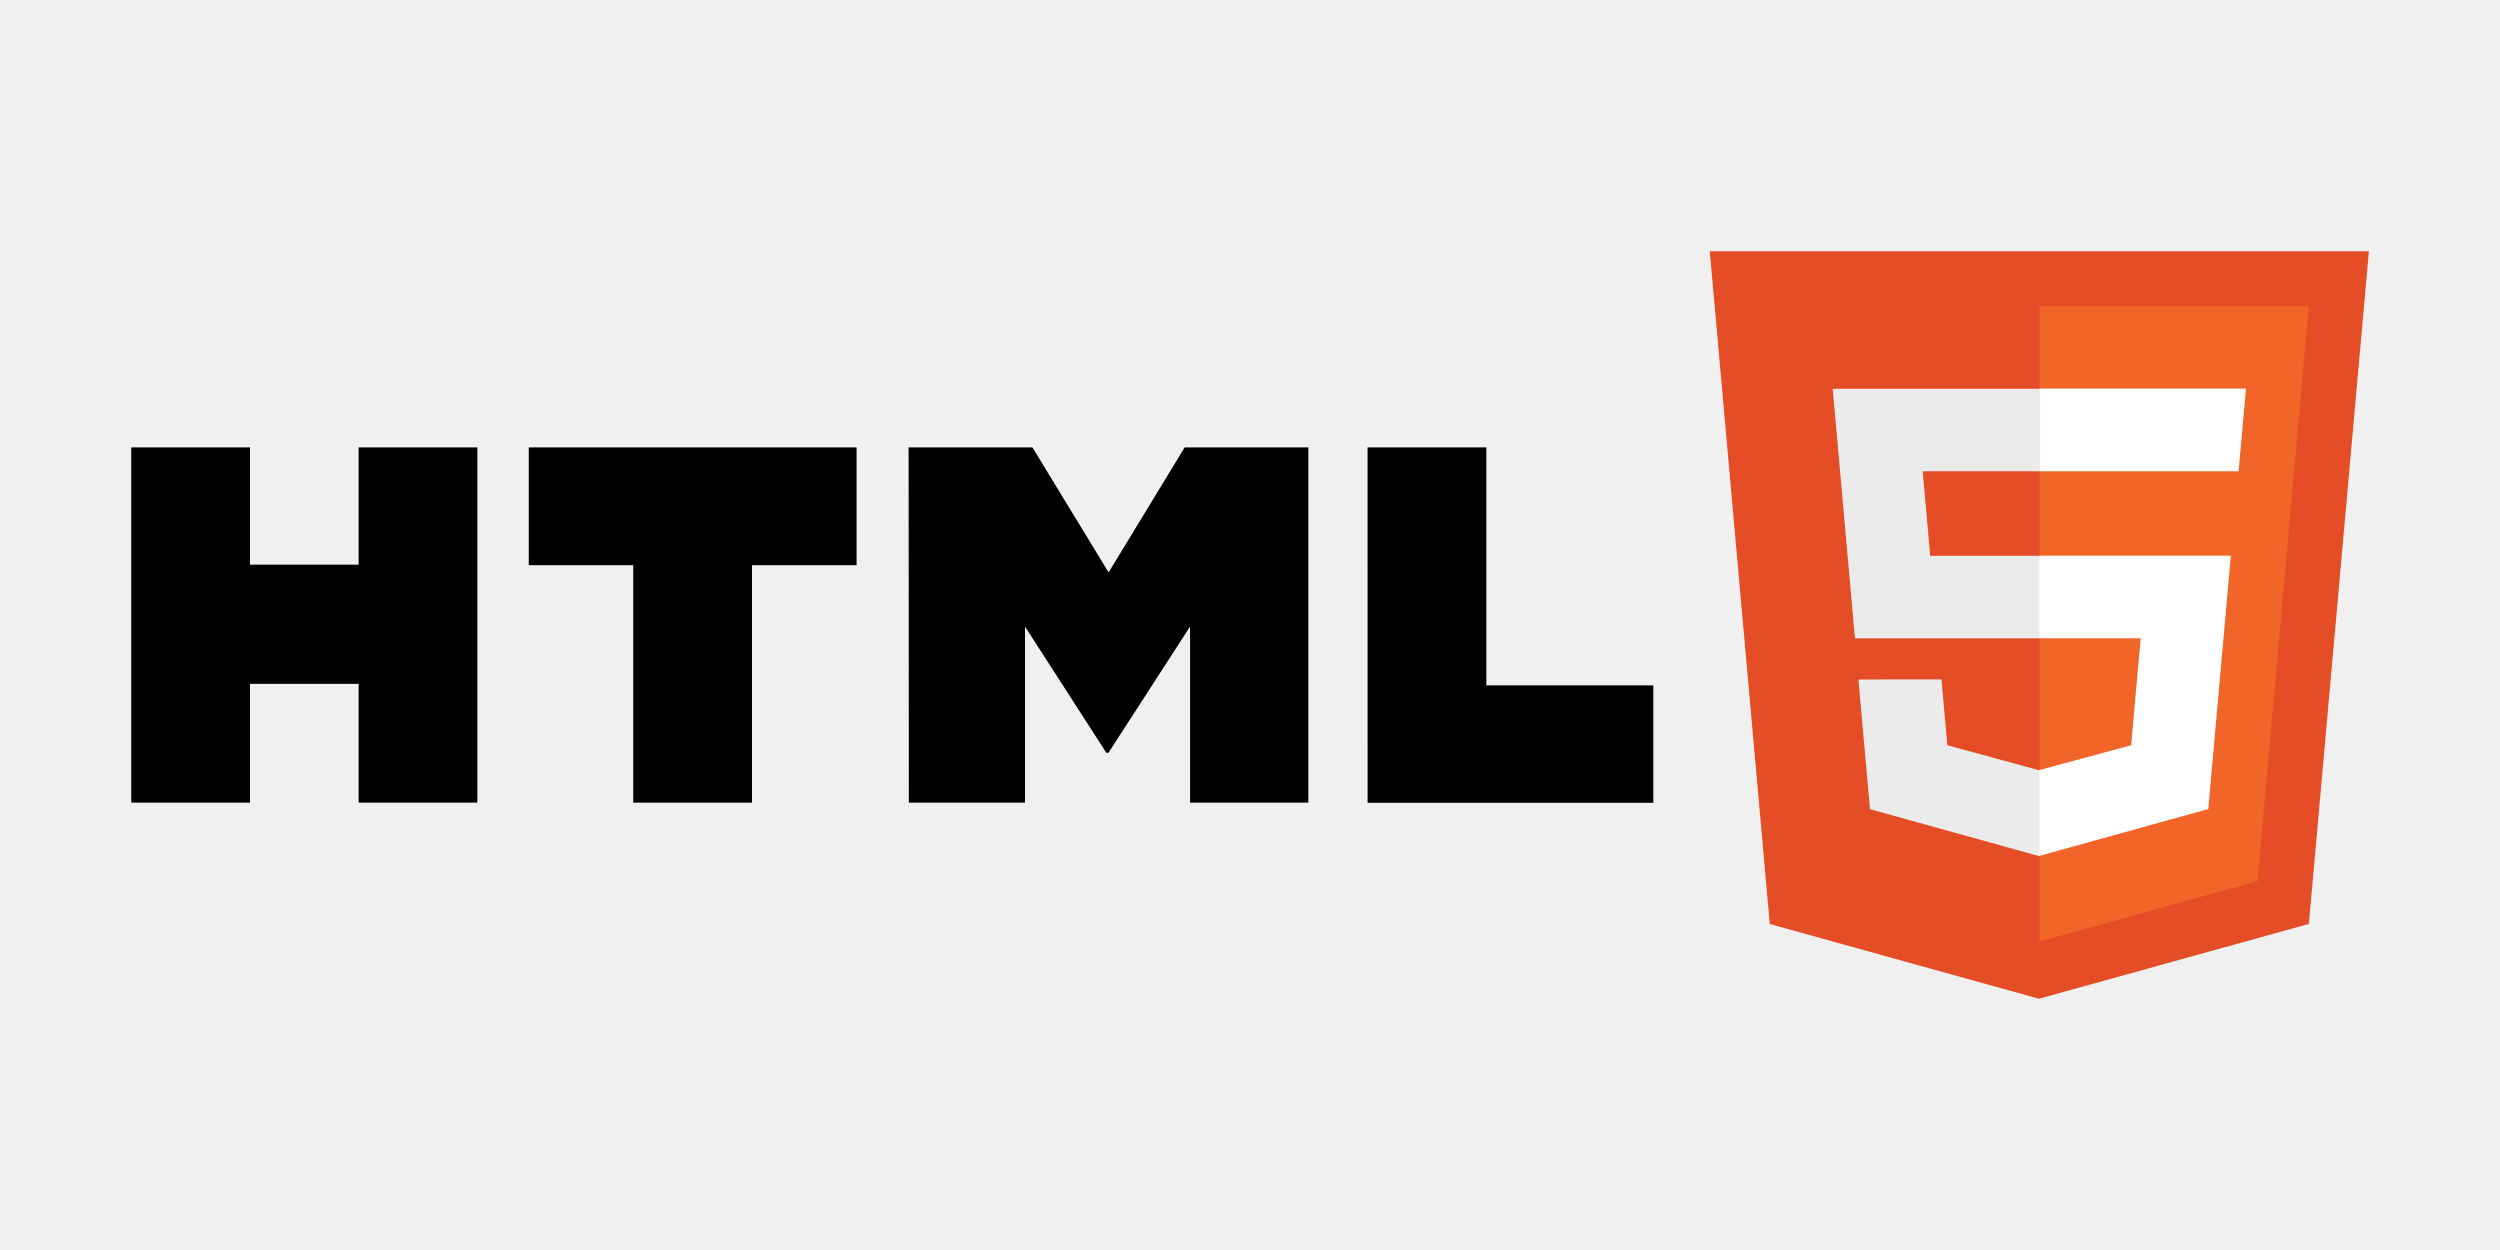
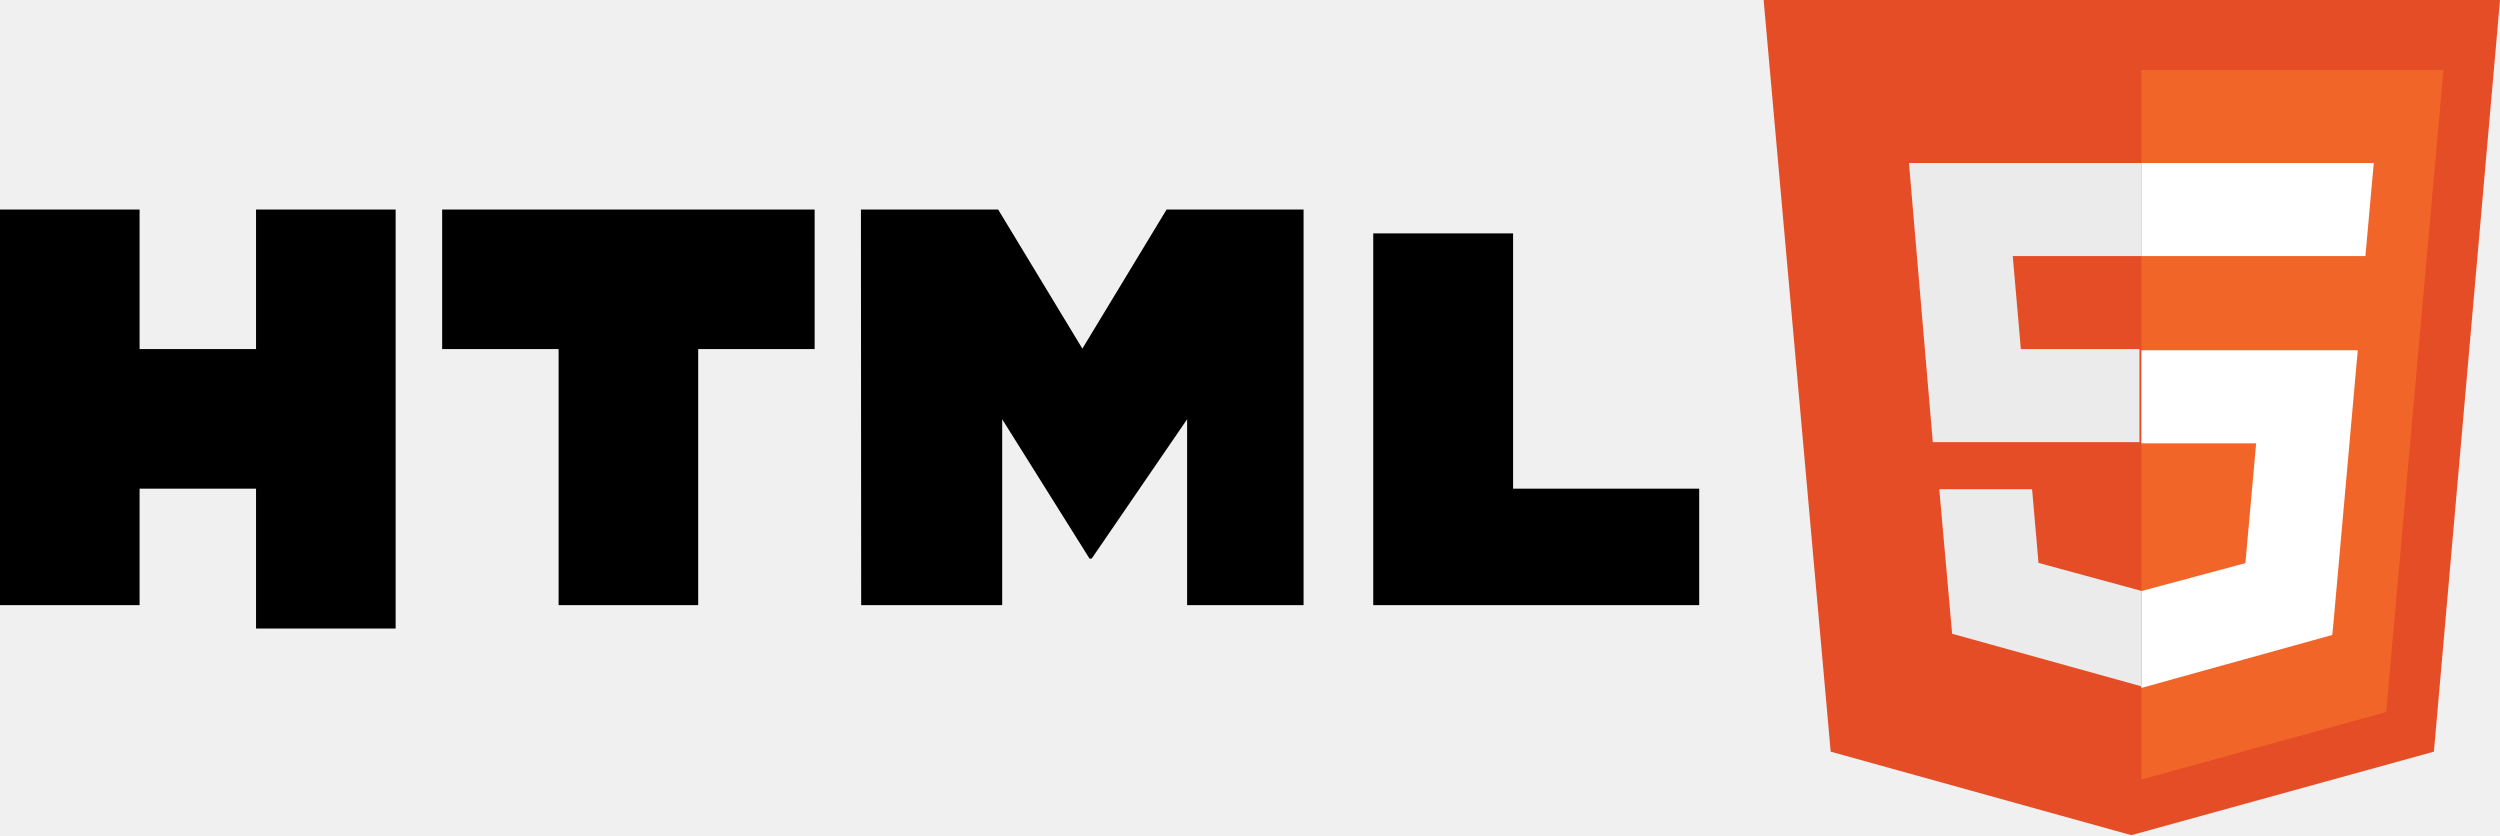
- <svg xmlns="http://www.w3.org/2000/svg" width="120" height="60">
-   <path d="M6.3 21.475H12v5.63h5.213v-5.63h5.7v17.05h-5.7v-5.7H12v5.7H6.3v-17.05zm24.107 5.655H25.38v-5.654h15.736v5.654h-5.02v11.397h-5.7V27.13zm13.207-5.655h5.943l3.656 6 3.652-6H62.8v17.05h-5.676v-8.452l-3.92 6.063h-.098L49.2 30.074v8.452h-5.576zm22.03 0h5.7V32.9h8.015v5.636H65.645z" />
-   <path d="M82.07 12.06h31.637l-2.882 32.288L97.87 47.94l-12.92-3.587z" fill="#e44d26" />
-   <path d="M108.36 42.293l2.463-27.592H97.9v30.494z" fill="#f16529" />
-   <path d="M92.65 26.678l-.362-4.056H97.9v-3.96h-9.93l1.068 11.977H97.9v-3.96zm-3.446 5.942l.555 6.22 8.113 2.252.018-.005v-4.12l-.017.005-4.4-1.2-.282-3.16h-2.143z" fill="#ebebeb" />
-   <path d="M106.986 27.74l.097-1.064h-9.206v3.96h4.877l-.46 5.137-4.417 1.192v4.12l8.12-2.25.06-.67zm-9.1-5.118h9.567l.355-3.97h-9.922v3.95z" fill="#fff" />
+ <svg xmlns="http://www.w3.org/2000/svg" id="Layer_1" data-name="Layer 1" viewBox="0 0 104.77 35">
+   <defs>
+     <style>.cls-1{fill:#e44d26;}.cls-2{fill:#f16529;}.cls-3{fill:#ebebeb;}.cls-4{fill:#fff;}</style>
+   </defs>
+   <path d="M0,8.78H5.85v5.85h4.88V8.78h5.85V26.34H10.73V20.48H5.85v4.88H0Zm23.42,5.85H18.53V8.78H34.14v5.85H29.26V25.36H23.41V14.63ZM36.08,8.78h5.75l3.53,5.83,3.53-5.83h5.74V25.36H49.75V17.57l-4,5.84h-.09L42,17.57v7.79H36.09Zm21.47,1h5.86V20.48h7.8v4.88H57.55Z" />
+   <path class="cls-1" d="M73.91,0h30.86L102,31.5,89.32,35l-12.6-3.5Z" />
+   <path class="cls-2" d="M100,29.84l2.4-26.91H89.74V32.67Z" />
+   <path class="cls-3" d="M84.69,14.63l-.34-3.9h5.39V6.83H80l1,11.7h8.66v-3.9Zm-3.42,5.86.54,6.07,7.92,2.2h0v-4h0l-4.3-1.17-.27-3.09H81.27Z" />
+   <path class="cls-4" d="M98.72,15.68l.09-1H89.74v3.9h4.81L94.1,23.6l-4.36,1.17v4.06l8-2.22L97.8,26Zm-9-4.95h9.41l.35-3.9H89.74v3.9Z" />
</svg>
